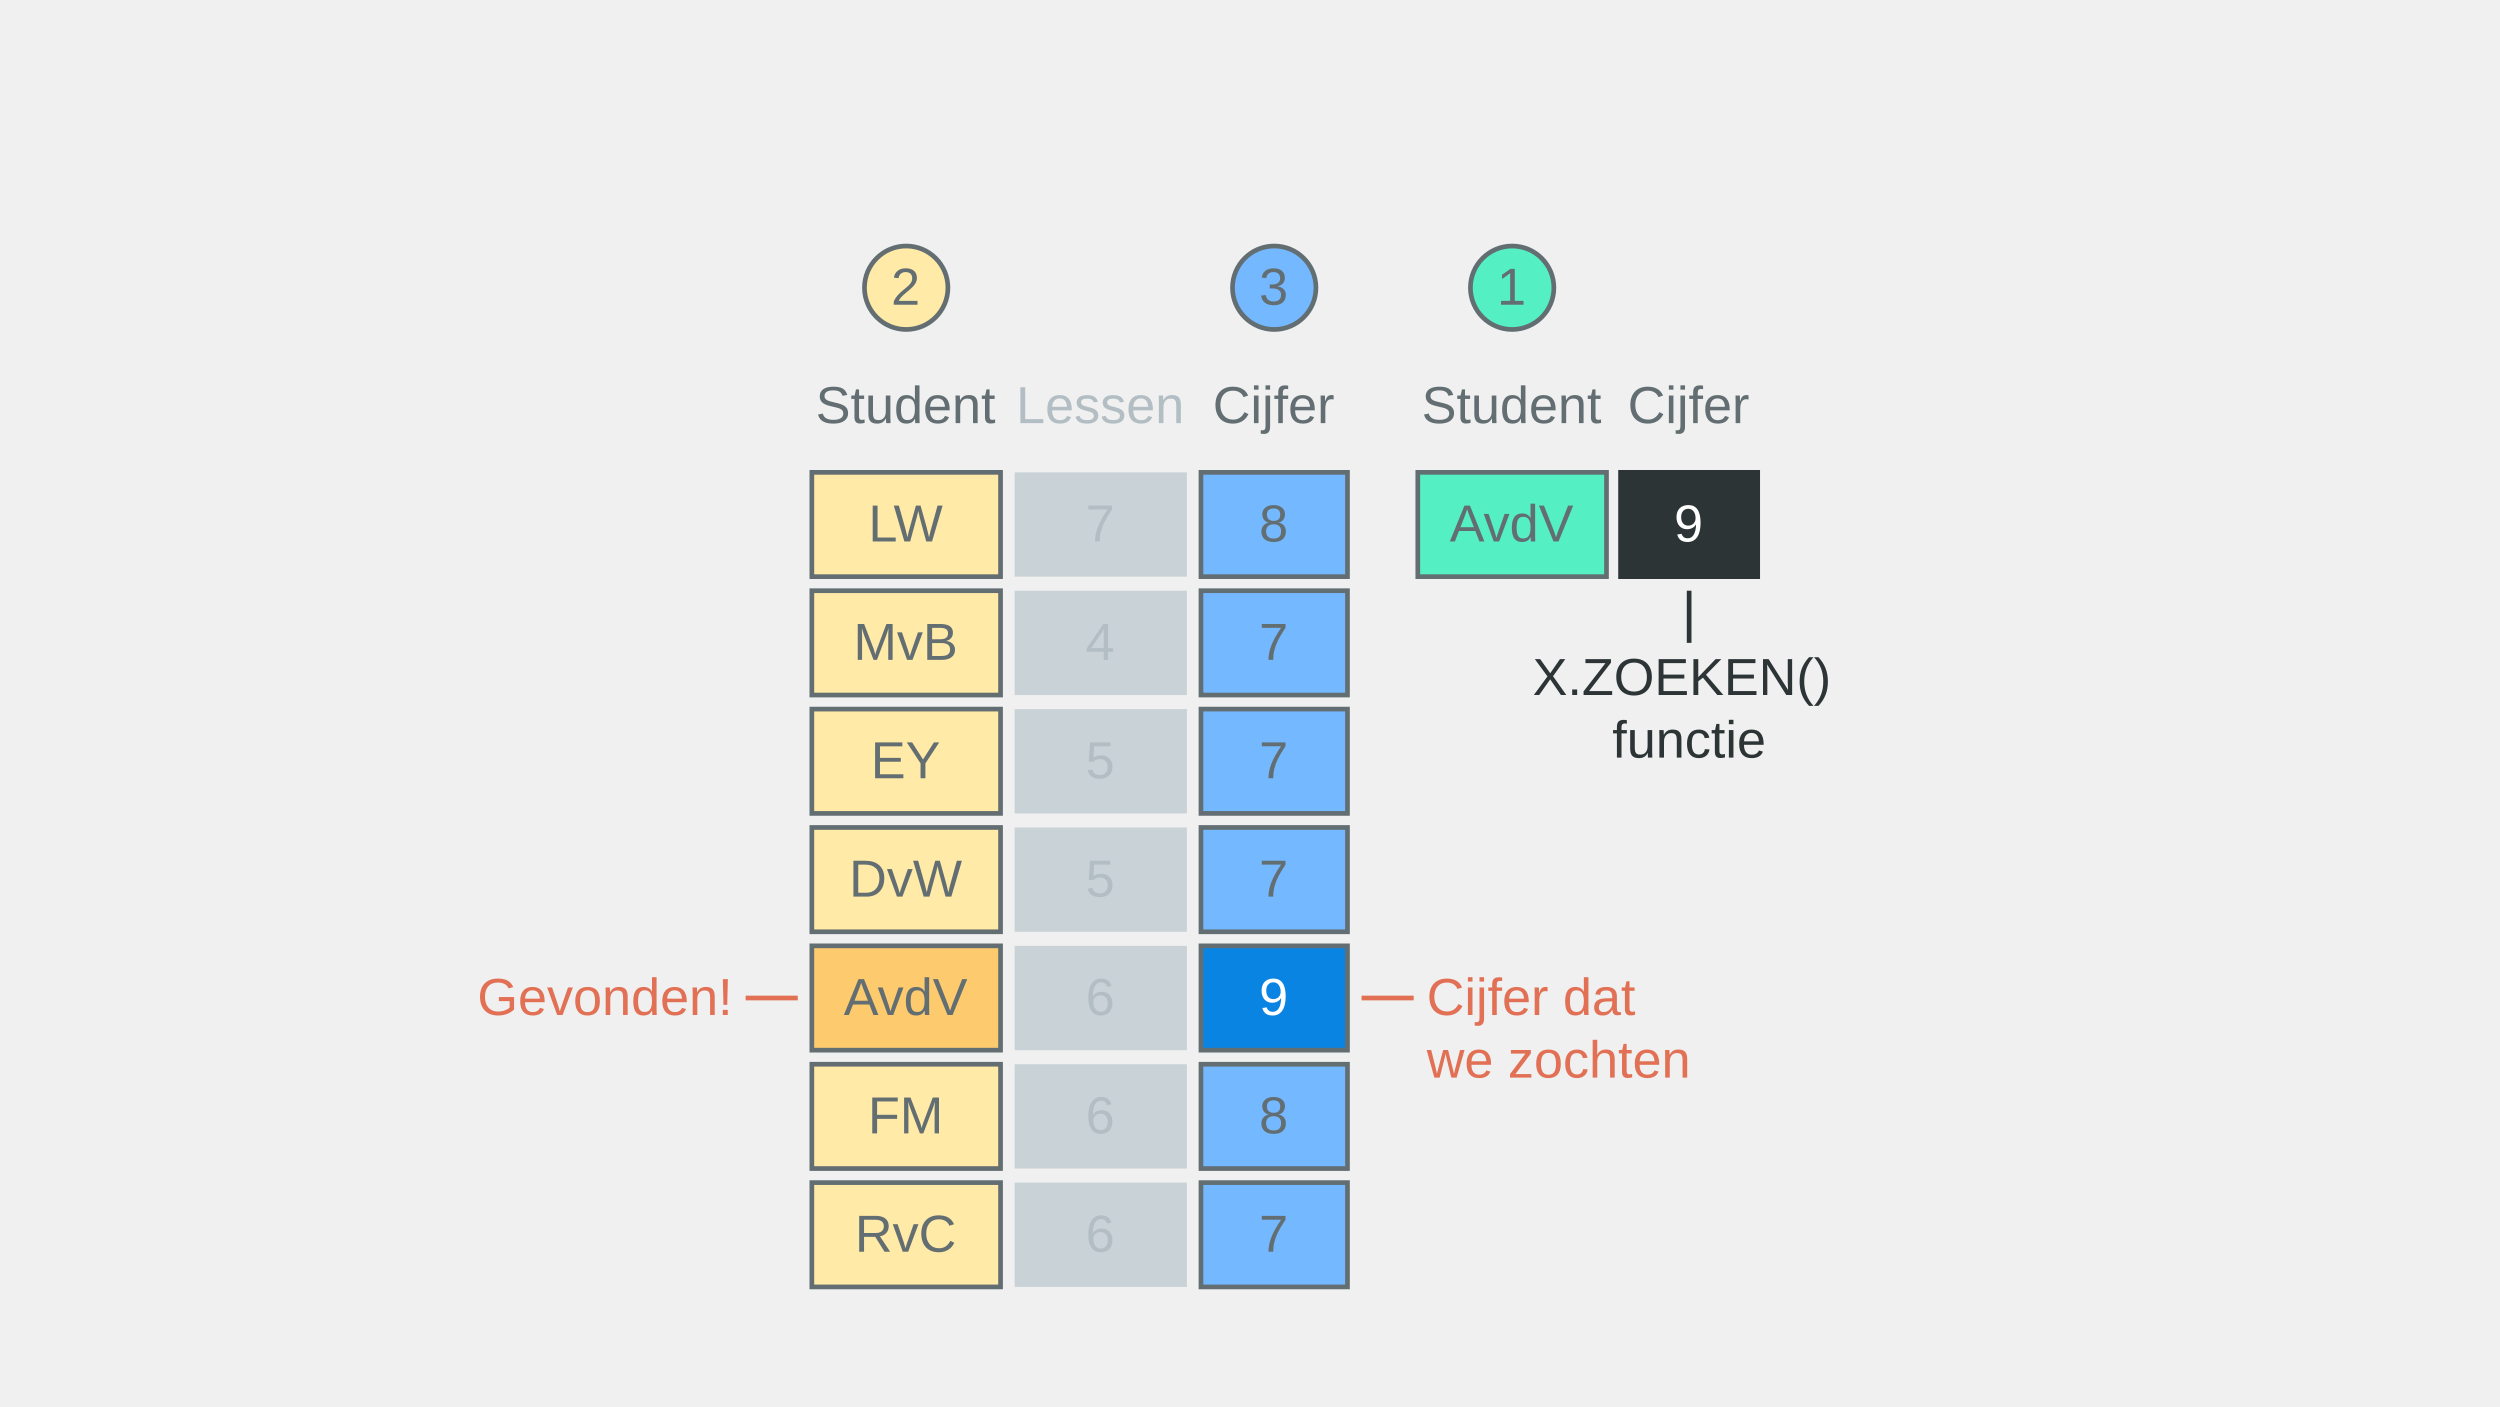
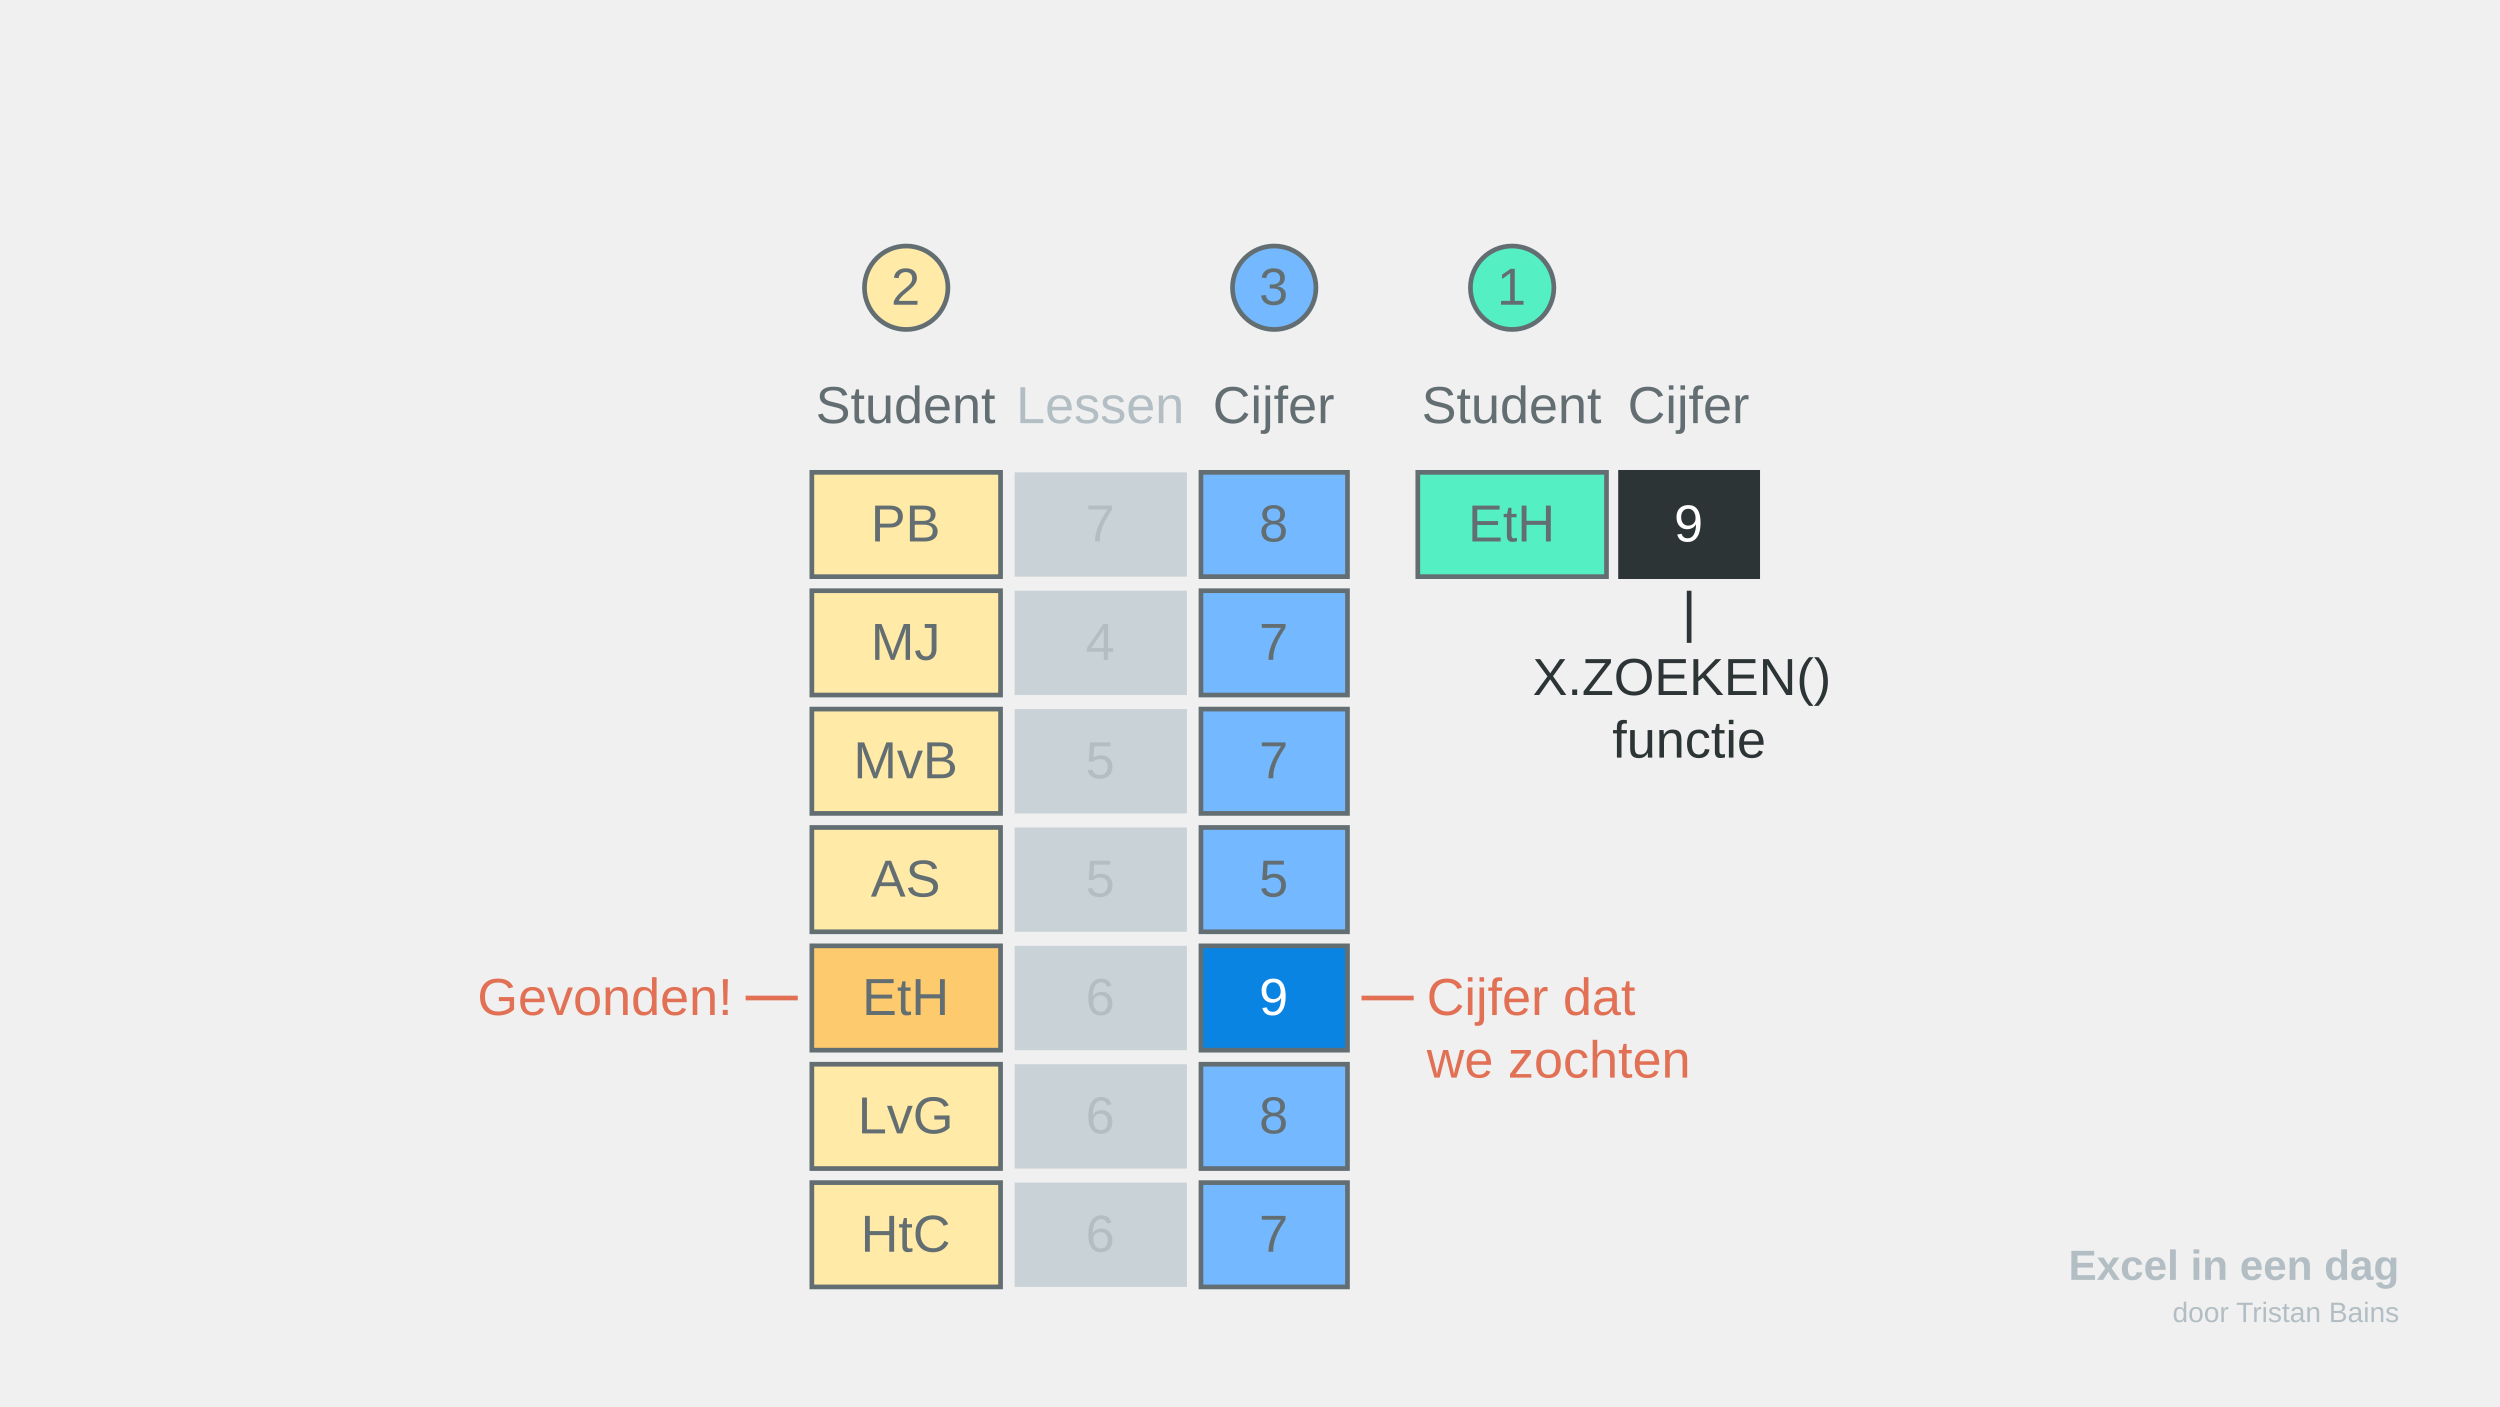
<svg xmlns="http://www.w3.org/2000/svg" viewBox="0 0 2133 1200" style="background-color:#dfe6e9" title="X.ZOEKEN-functie" alt="X.ZOEKEN-functie" font-family="Sans,Arial" dy="0.25em" text-anchor="middle">
+   <g>
+     <text x="2047" y="1128" fill="#b2bec3" font-weight="normal" font-size="24" text-anchor="end">door Tristan Bains</text>
+   </g>
+   <g>
+     <text x="2047" y="1092" fill="#b2bec3" font-weight="bold" font-size="36" text-anchor="end">Excel in een dag</text>
+   </g>
  <g id="box" transform="translate(566.6667 100.0)">
    <g id="C2">
      <circle cx="206.5" cy="145.5" r="35.6" fill="#ffeaa7" stroke="#636e72" stroke-width="4" />
      <text x="206" y="160" fill="#636e72" font-size="44.5">2</text>
    </g>
    <g id="E2">
      <circle cx="520.5" cy="145.5" r="35.6" fill="#74b9ff" stroke="#636e72" stroke-width="4" />
      <text x="520" y="160" fill="#636e72" font-size="44.5">3</text>
    </g>
    <g id="G2">
      <circle cx="723.5" cy="145.5" r="35.6" fill="#55efc4" stroke="#636e72" stroke-width="4" />
      <text x="723" y="160" fill="#636e72" font-size="44.5">1</text>
    </g>
    <g id="C3">
      <rect x="126" y="202" width="161" height="89" fill="transparent" stroke="transparent" stroke-width="4" />
      <text x="206" y="261" fill="#636e72" font-size="44.5">Student</text>
    </g>
    <g id="D3">
      <rect x="299" y="202" width="147" height="89" fill="transparent" stroke="transparent" stroke-width="4" />
      <text x="372" y="261" fill="#b2bec3" font-size="44.5">Lessen</text>
    </g>
    <g id="E3">
      <rect x="458" y="202" width="125" height="89" fill="transparent" stroke="transparent" stroke-width="4" />
      <text x="520" y="261" fill="#636e72" font-size="44.5">Cijfer</text>
    </g>
    <g id="G3">
      <rect x="643" y="202" width="161" height="89" fill="transparent" stroke="transparent" stroke-width="4" />
      <text x="723" y="261" fill="#636e72" font-size="44.5">Student</text>
    </g>
    <g id="H3">
      <rect x="816" y="202" width="117" height="89" fill="transparent" stroke="transparent" stroke-width="4" />
      <text x="874" y="261" fill="#636e72" font-size="44.5">Cijfer</text>
    </g>
    <g id="C4">
      <rect x="126" y="303" width="161" height="89" fill="#ffeaa7" stroke="#636e72" stroke-width="4" />
-       <text x="206" y="362" fill="#636e72" font-size="44.5">LW</text>
+       <text x="206" y="362" fill="#636e72" font-size="44.5">PB</text>
    </g>
    <g id="D4">
      <rect x="299" y="303" width="147" height="89" fill="#C9D2D6" stroke="transparent" stroke-width="4" />
      <text x="372" y="362" fill="#b2bec3" font-size="44.5">7</text>
    </g>
    <g id="E4">
      <rect x="458" y="303" width="125" height="89" fill="#74b9ff" stroke="#636e72" stroke-width="4" />
      <text x="520" y="362" fill="#636e72" font-size="44.5">8</text>
    </g>
    <g id="G4">
      <rect x="643" y="303" width="161" height="89" fill="#55efc4" stroke="#636e72" stroke-width="4" />
-       <text x="723" y="362" fill="#636e72" font-size="44.5">AvdV</text>
+       <text x="723" y="362" fill="#636e72" font-size="44.5">EtH</text>
    </g>
    <g id="H4">
      <rect x="816" y="303" width="117" height="89" fill="#2d3436" stroke="#2d3436" stroke-width="4" />
      <text x="874" y="362" fill="#ffffff" font-size="44.5">9</text>
    </g>
    <g id="C5">
      <rect x="126" y="404" width="161" height="89" fill="#ffeaa7" stroke="#636e72" stroke-width="4" />
-       <text x="206" y="463" fill="#636e72" font-size="44.5">MvB</text>
+       <text x="206" y="463" fill="#636e72" font-size="44.5">MJ</text>
    </g>
    <g id="D5">
      <rect x="299" y="404" width="147" height="89" fill="#C9D2D6" stroke="transparent" stroke-width="4" />
      <text x="372" y="463" fill="#b2bec3" font-size="44.5">4</text>
    </g>
    <g id="E5">
      <rect x="458" y="404" width="125" height="89" fill="#74b9ff" stroke="#636e72" stroke-width="4" />
      <text x="520" y="463" fill="#636e72" font-size="44.5">7</text>
    </g>
    <g id="H4_comment">
      <line x1="874.5" y1="404" x2="874.5" y2="448.5" stroke-width="4" stroke="#2d3436" />
      <text x="874.5" y="493.0" fill="#2d3436" font-size="44.5">
        <tspan x="874.5" y="493.0" dx="">X.ZOEKEN()</tspan>
        <tspan x="874.5" y="546.4" dx="">functie</tspan>
      </text>
    </g>
    <g id="C6">
      <rect x="126" y="505" width="161" height="89" fill="#ffeaa7" stroke="#636e72" stroke-width="4" />
-       <text x="206" y="564" fill="#636e72" font-size="44.5">EY</text>
+       <text x="206" y="564" fill="#636e72" font-size="44.5">MvB</text>
    </g>
    <g id="D6">
      <rect x="299" y="505" width="147" height="89" fill="#C9D2D6" stroke="transparent" stroke-width="4" />
      <text x="372" y="564" fill="#b2bec3" font-size="44.5">5</text>
    </g>
    <g id="E6">
      <rect x="458" y="505" width="125" height="89" fill="#74b9ff" stroke="#636e72" stroke-width="4" />
      <text x="520" y="564" fill="#636e72" font-size="44.5">7</text>
    </g>
    <g id="C7">
      <rect x="126" y="606" width="161" height="89" fill="#ffeaa7" stroke="#636e72" stroke-width="4" />
-       <text x="206" y="665" fill="#636e72" font-size="44.5">DvW</text>
+       <text x="206" y="665" fill="#636e72" font-size="44.5">AS</text>
    </g>
    <g id="D7">
      <rect x="299" y="606" width="147" height="89" fill="#C9D2D6" stroke="transparent" stroke-width="4" />
      <text x="372" y="665" fill="#b2bec3" font-size="44.5">5</text>
    </g>
    <g id="E7">
      <rect x="458" y="606" width="125" height="89" fill="#74b9ff" stroke="#636e72" stroke-width="4" />
-       <text x="520" y="665" fill="#636e72" font-size="44.5">7</text>
+       <text x="520" y="665" fill="#636e72" font-size="44.5">5</text>
    </g>
    <g id="C8_comment">
      <line x1="114" y1="751.5" x2="69.5" y2="751.5" stroke-width="4" stroke="#e17055" />
      <text x="114" y="766" fill="#e17055" font-size="44.5" text-anchor="end" dx="-55.625">Gevonden!</text>
    </g>
    <g id="C8">
      <rect x="126" y="707" width="161" height="89" fill="#fdcb6e" stroke="#636e72" stroke-width="4" />
-       <text x="206" y="766" fill="#636e72" font-size="44.5">AvdV</text>
+       <text x="206" y="766" fill="#636e72" font-size="44.5">EtH</text>
    </g>
    <g id="D8">
      <rect x="299" y="707" width="147" height="89" fill="#C9D2D6" stroke="transparent" stroke-width="4" />
      <text x="372" y="766" fill="#b2bec3" font-size="44.5">6</text>
    </g>
    <g id="E8">
      <rect x="458" y="707" width="125" height="89" fill="#0984e3" stroke="#636e72" stroke-width="4" />
      <text x="520" y="766" fill="#ffffff" font-size="44.5">9</text>
    </g>
    <g id="E8_comment">
      <line x1="595" y1="751.5" x2="639.5" y2="751.5" stroke-width="4" stroke="#e17055" />
      <text x="595" y="766" fill="#e17055" font-size="44.5" text-anchor="start" dx="55.625">
        <tspan x="595.0" y="766.0" dx="55.625">Cijfer dat</tspan>
        <tspan x="595.0" y="819.4" dx="55.625">we zochten</tspan>
      </text>
    </g>
    <g id="C9">
      <rect x="126" y="808" width="161" height="89" fill="#ffeaa7" stroke="#636e72" stroke-width="4" />
-       <text x="206" y="867" fill="#636e72" font-size="44.5">FM</text>
+       <text x="206" y="867" fill="#636e72" font-size="44.5">LvG</text>
    </g>
    <g id="D9">
      <rect x="299" y="808" width="147" height="89" fill="#C9D2D6" stroke="transparent" stroke-width="4" />
      <text x="372" y="867" fill="#b2bec3" font-size="44.5">6</text>
    </g>
    <g id="E9">
      <rect x="458" y="808" width="125" height="89" fill="#74b9ff" stroke="#636e72" stroke-width="4" />
      <text x="520" y="867" fill="#636e72" font-size="44.5">8</text>
    </g>
    <g id="C10">
      <rect x="126" y="909" width="161" height="89" fill="#ffeaa7" stroke="#636e72" stroke-width="4" />
-       <text x="206" y="968" fill="#636e72" font-size="44.5">RvC</text>
+       <text x="206" y="968" fill="#636e72" font-size="44.5">HtC</text>
    </g>
    <g id="D10">
      <rect x="299" y="909" width="147" height="89" fill="#C9D2D6" stroke="transparent" stroke-width="4" />
      <text x="372" y="968" fill="#b2bec3" font-size="44.5">6</text>
    </g>
    <g id="E10">
      <rect x="458" y="909" width="125" height="89" fill="#74b9ff" stroke="#636e72" stroke-width="4" />
      <text x="520" y="968" fill="#636e72" font-size="44.5">7</text>
    </g>
  </g>
</svg>
